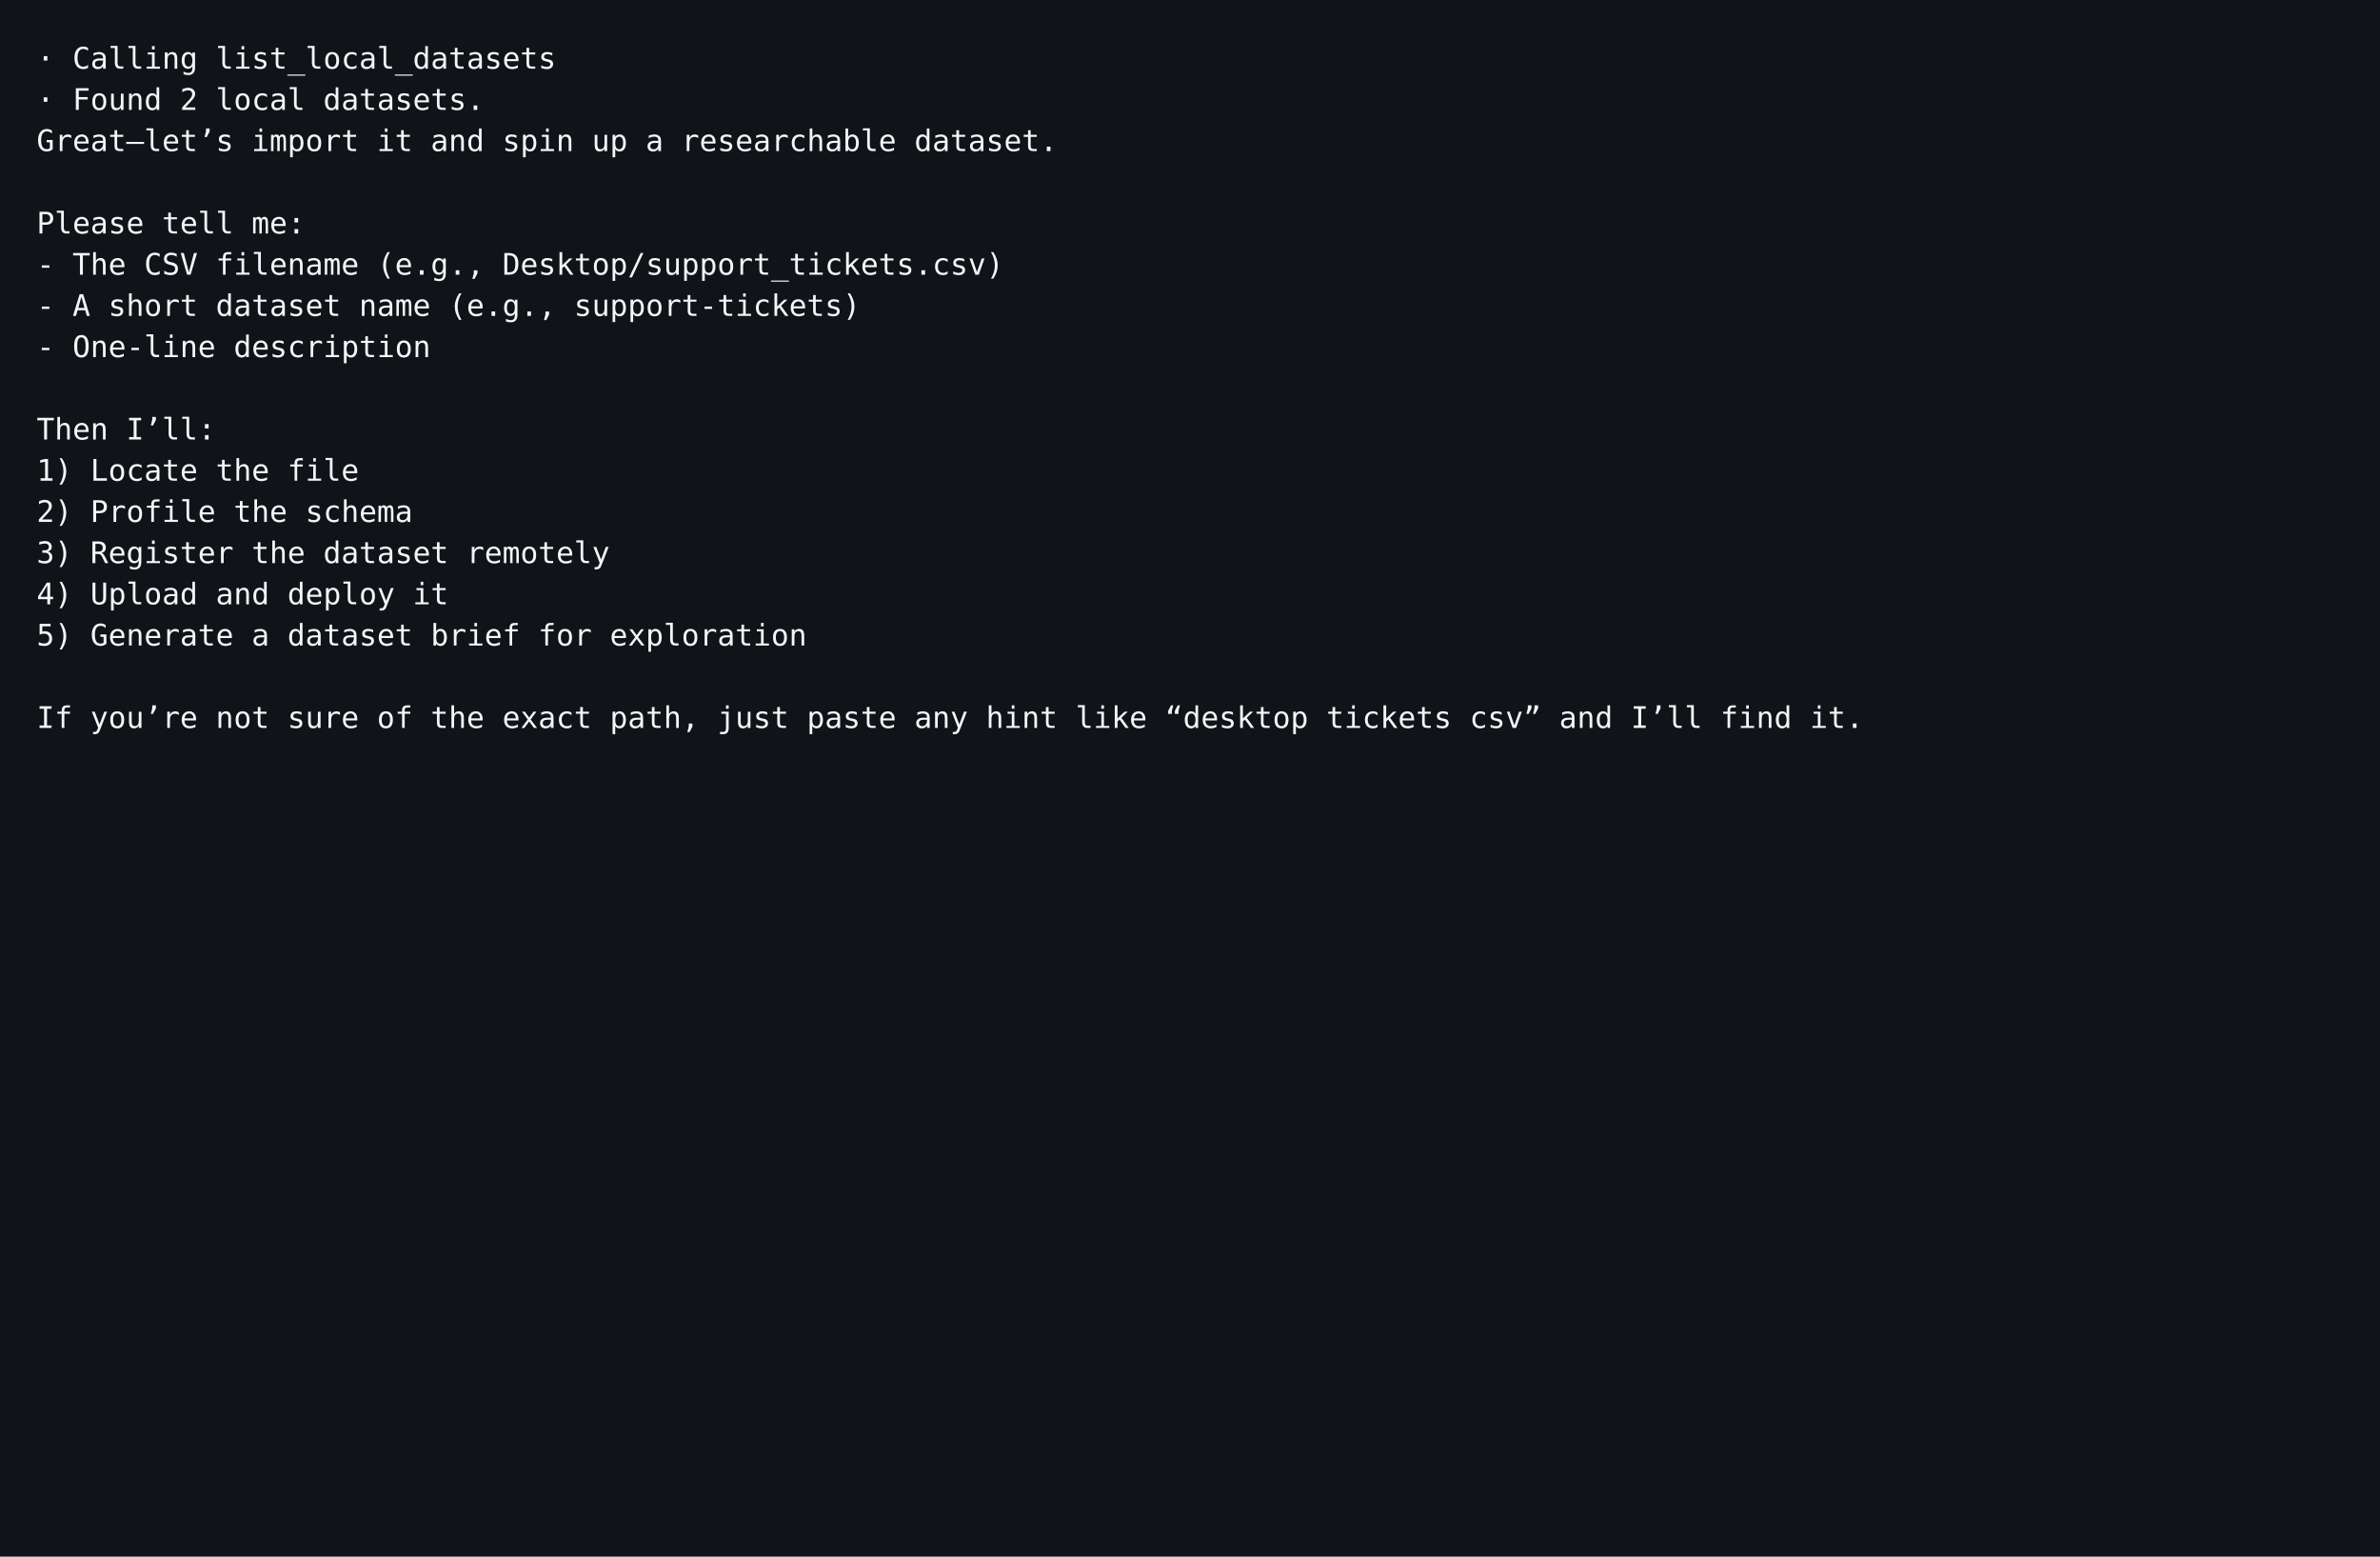
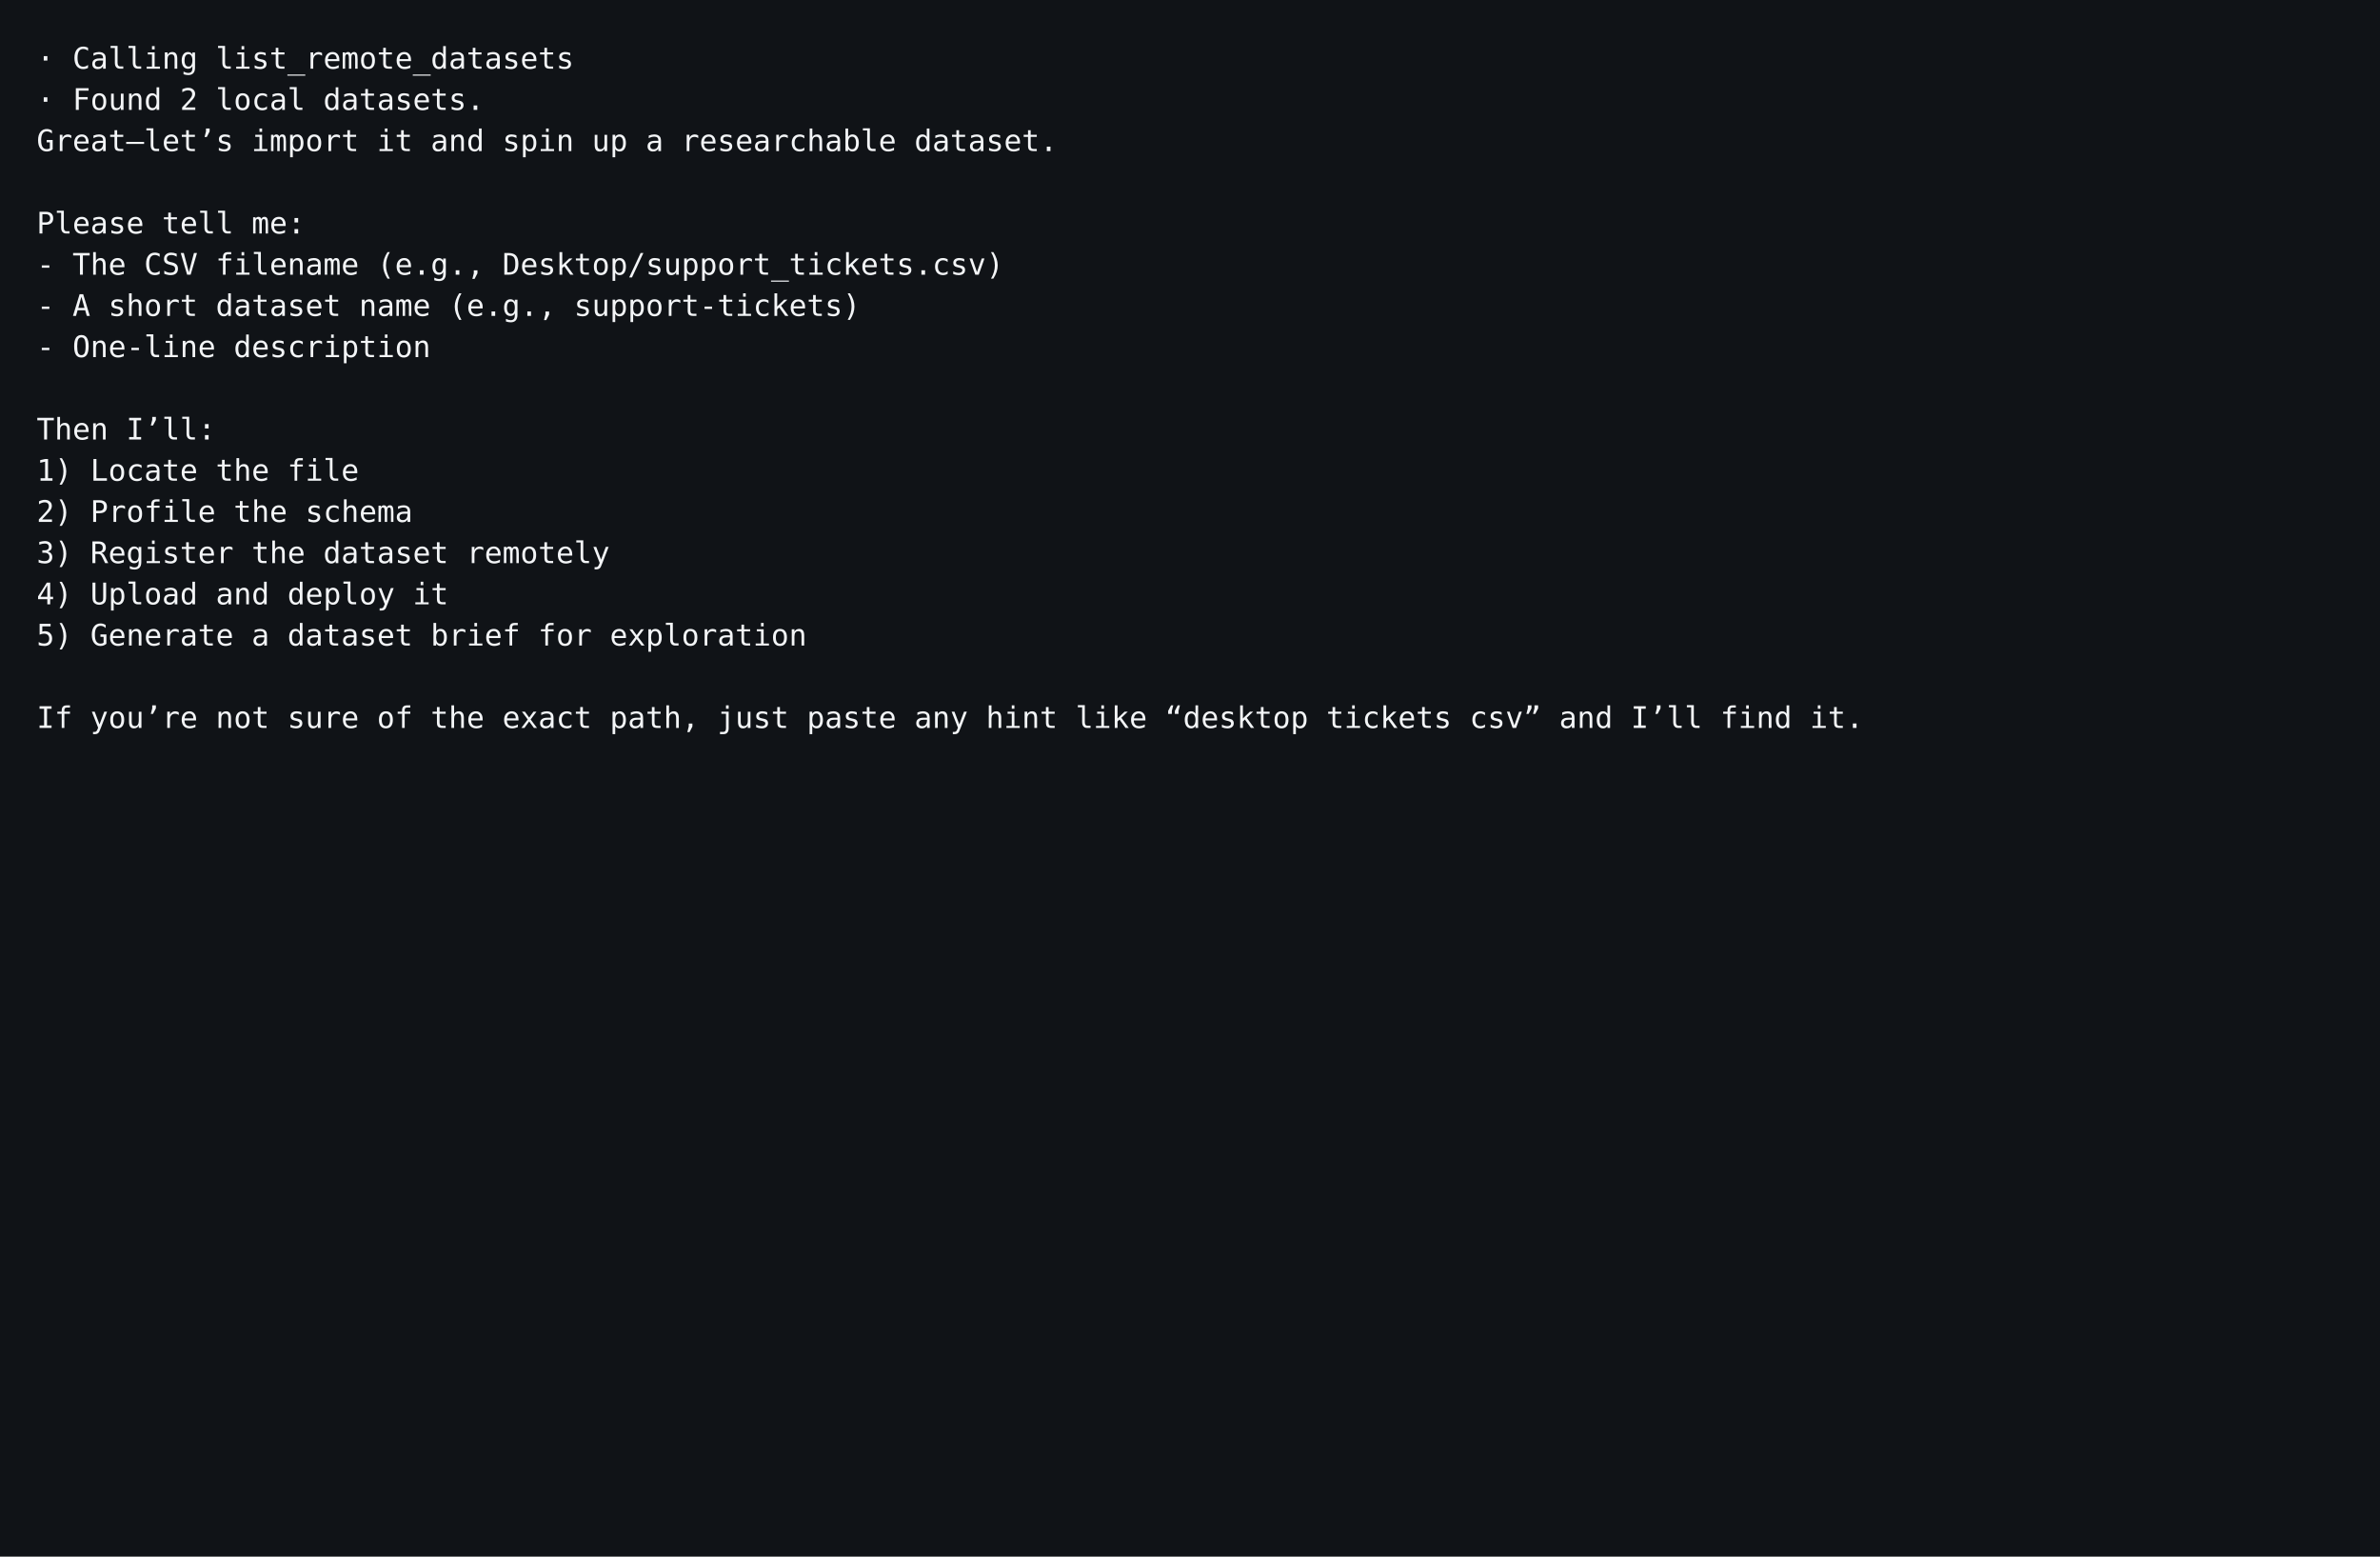
<svg xmlns="http://www.w3.org/2000/svg" width="1040" height="680" viewBox="0 0 1040 680">
  <rect width="100%" height="100%" fill="#101317" />
  <g font-family="SFMono-Regular, Menlo, Consolas, monospace" font-size="13" fill="#f3f5f7" xml:space="preserve">
-     <text x="16" y="30">· Calling list_local_datasets                                                                                           </text>
+     <text x="16" y="30">· Calling list_remote_datasets                                                                                           </text>
    <text x="16" y="48">· Found 2 local datasets.                                                                                               </text>
    <text x="16" y="66">Great—let’s import it and spin up a researchable dataset.                                                               </text>
    <text x="16" y="84">                                                                                                                        </text>
    <text x="16" y="102">Please tell me:                                                                                                         </text>
    <text x="16" y="120">- The CSV filename (e.g., Desktop/support_tickets.csv)                                                                  </text>
    <text x="16" y="138">- A short dataset name (e.g., support-tickets)                                                                          </text>
    <text x="16" y="156">- One‑line description                                                                                                  </text>
    <text x="16" y="174">                                                                                                                        </text>
    <text x="16" y="192">Then I’ll:                                                                                                              </text>
    <text x="16" y="210">1) Locate the file                                                                                                      </text>
    <text x="16" y="228">2) Profile the schema                                                                                                   </text>
    <text x="16" y="246">3) Register the dataset remotely                                                                                        </text>
    <text x="16" y="264">4) Upload and deploy it                                                                                                 </text>
    <text x="16" y="282">5) Generate a dataset brief for exploration                                                                             </text>
    <text x="16" y="300">                                                                                                                        </text>
    <text x="16" y="318">If you’re not sure of the exact path, just paste any hint like “desktop tickets csv” and I’ll find it.                  </text>
    <text x="16" y="336">                                                                                                                        </text>
  </g>
</svg>
